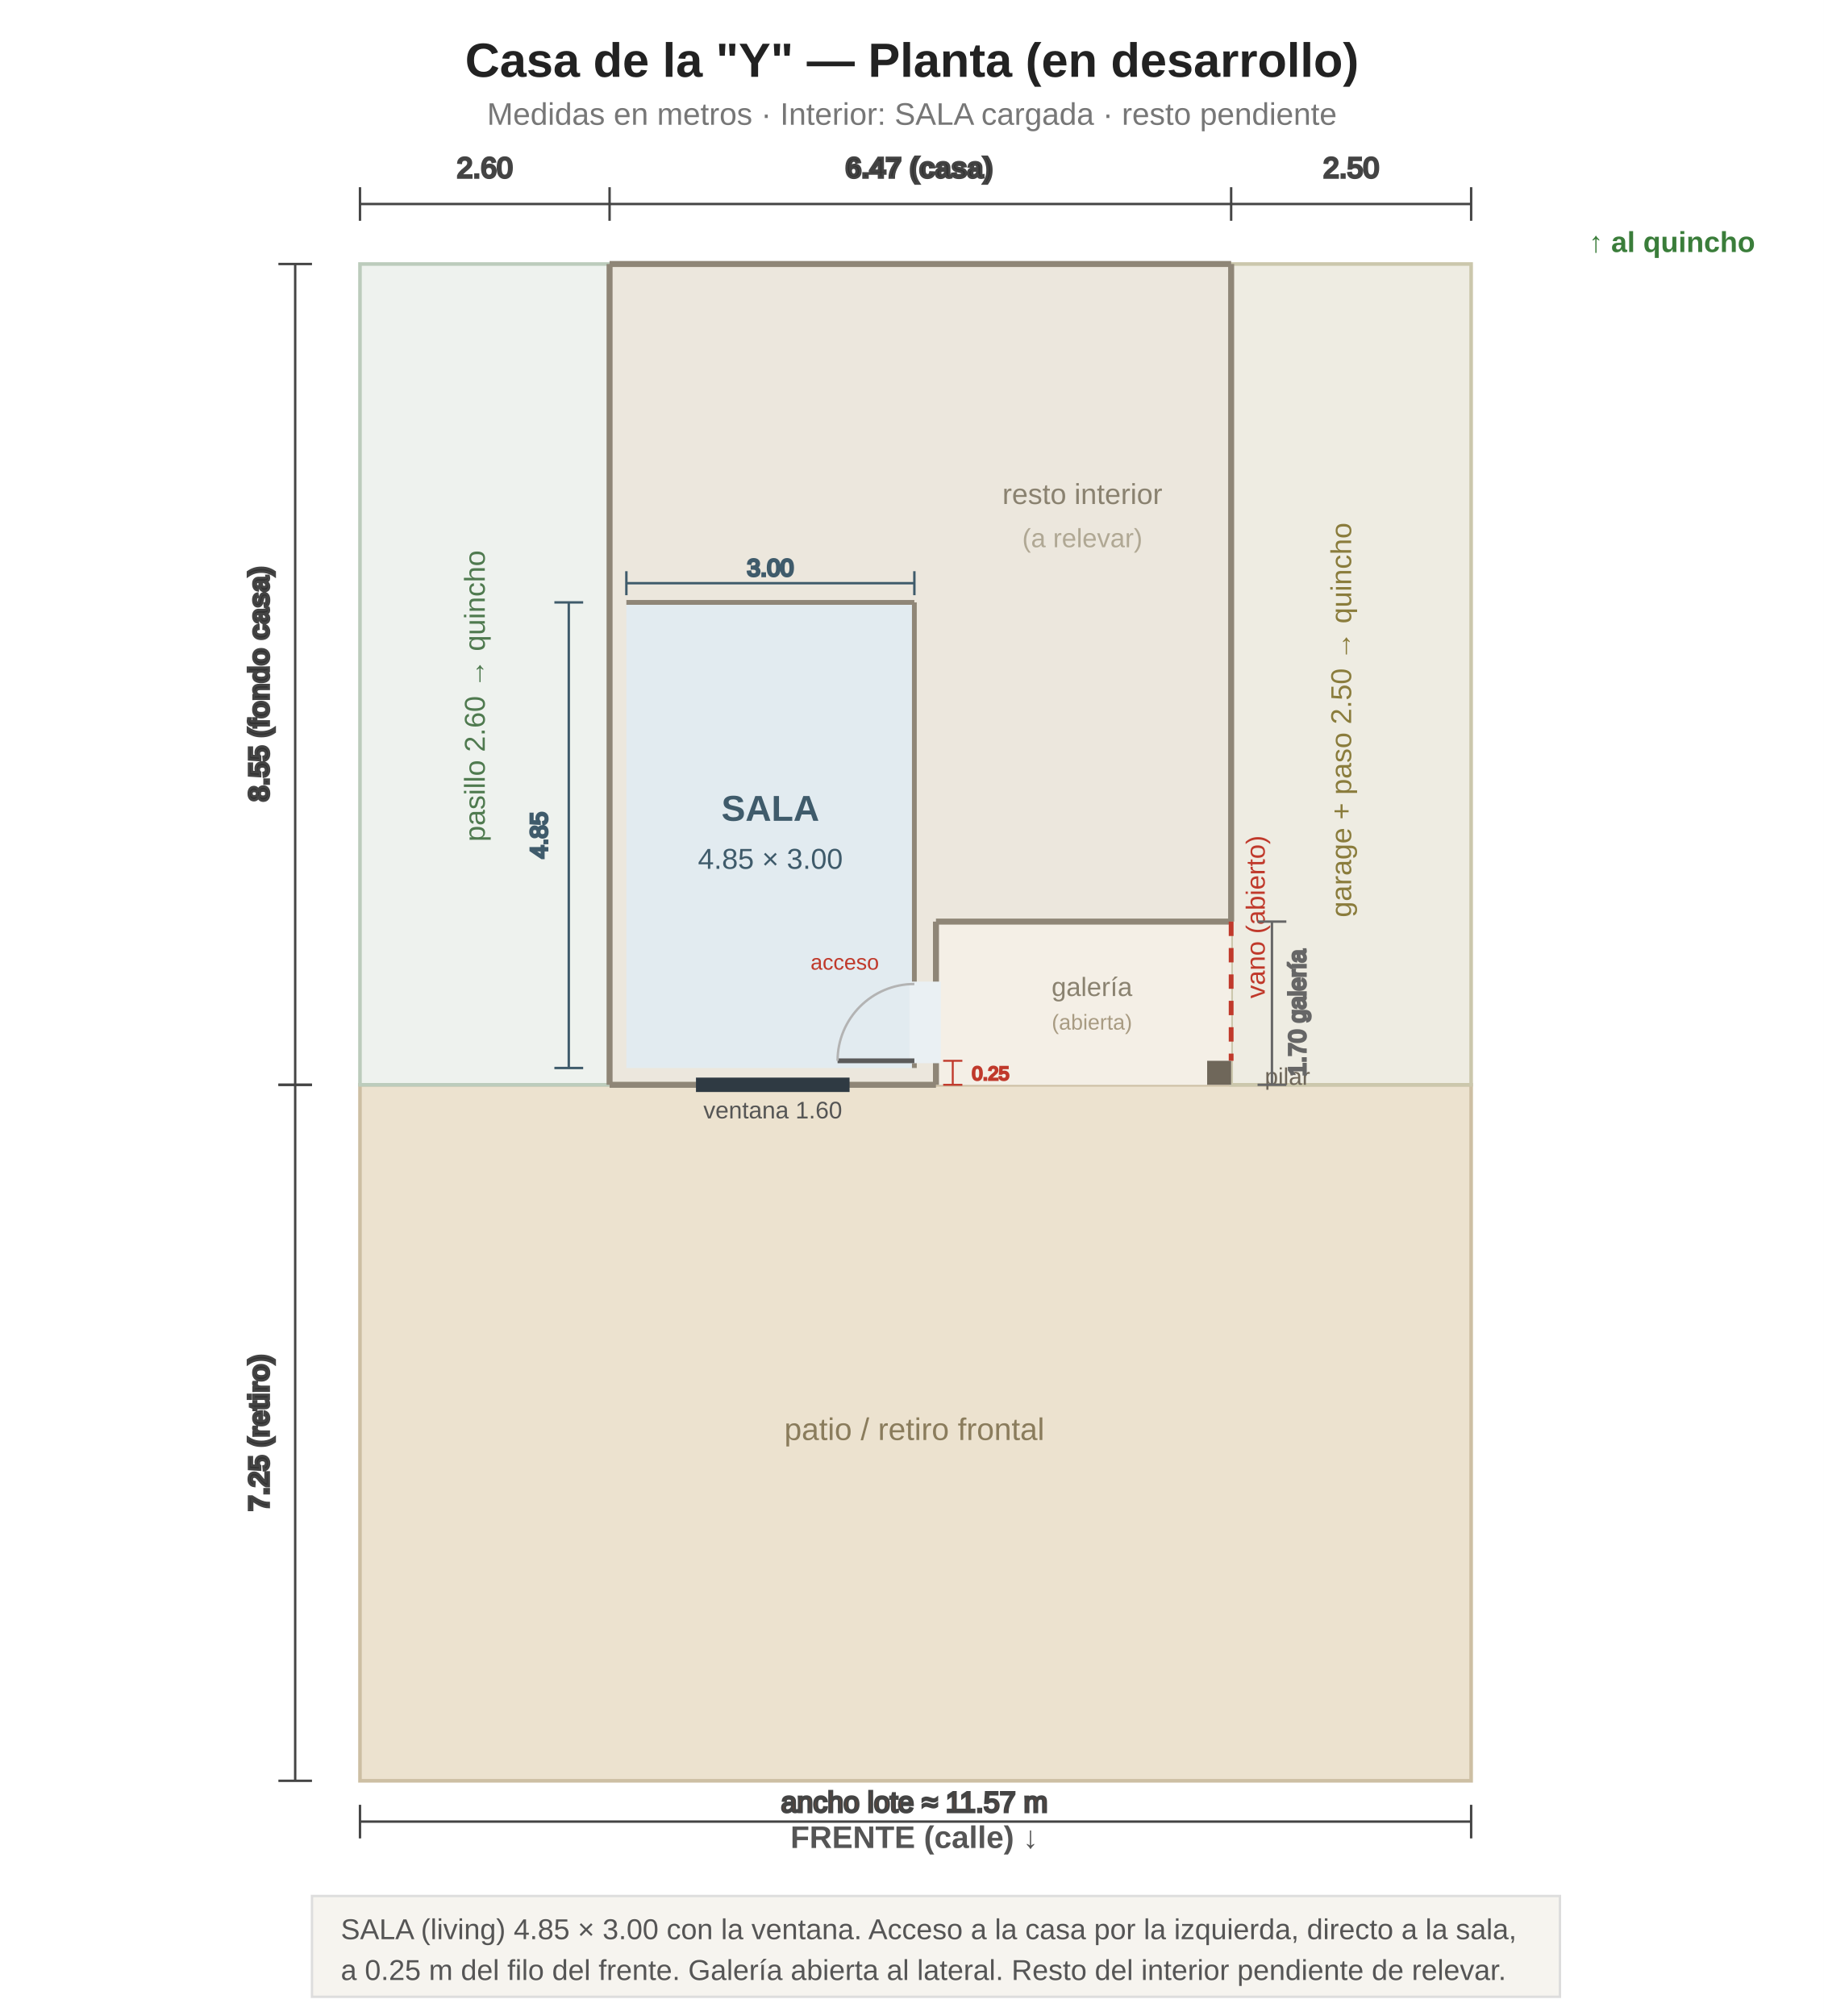
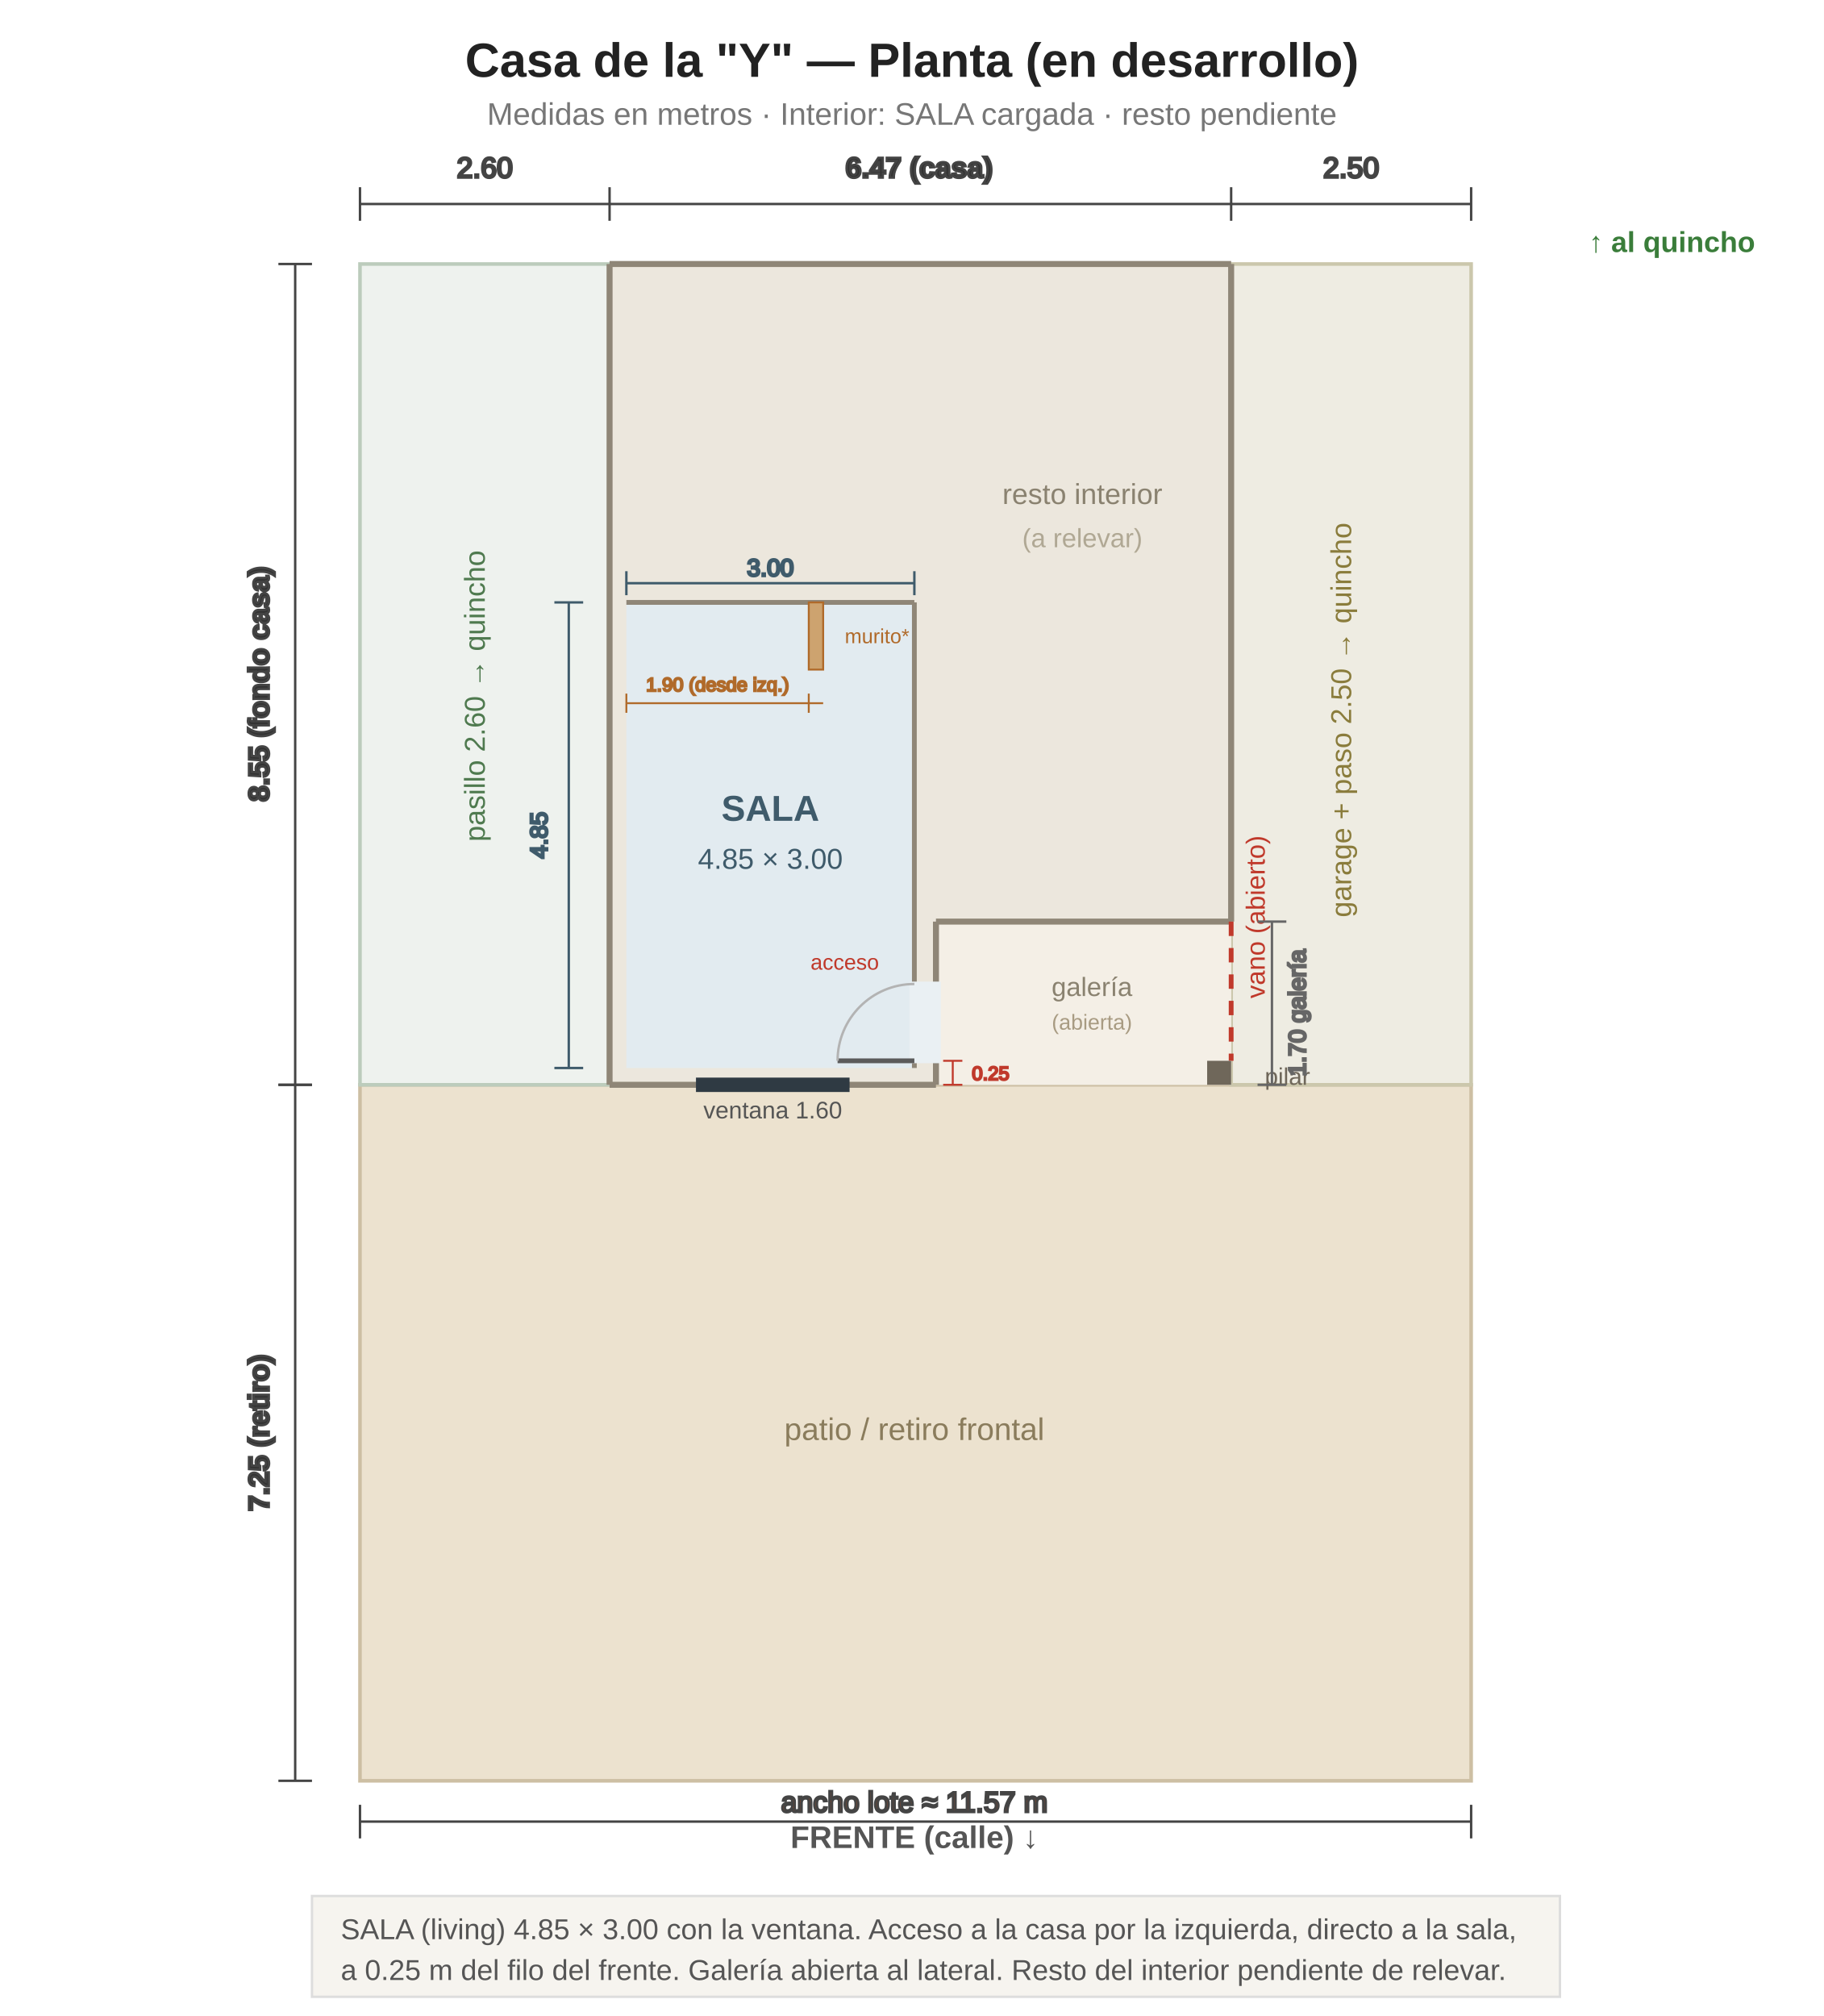
<svg xmlns="http://www.w3.org/2000/svg" viewBox="0 0 760 840" font-family="Arial, Helvetica, sans-serif">
  <rect x="0" y="0" width="760" height="840" fill="#ffffff" />
  <text x="380" y="32" text-anchor="middle" font-size="20" font-weight="bold" fill="#222">Casa de la "Y" — Planta (en desarrollo)</text>
  <text x="380" y="52" text-anchor="middle" font-size="13" fill="#777">Medidas en metros · Interior: SALA cargada · resto pendiente</text>
  <text x="662" y="105" font-size="12" fill="#3a7d3a" font-weight="bold">↑ al quincho</text>
  <rect x="150" y="452" width="463" height="290" fill="#ece2cf" stroke="#cdbfa3" stroke-width="1.5" />
  <text x="381" y="600" text-anchor="middle" font-size="13" fill="#8a7c5c">patio / retiro frontal</text>
  <rect x="150" y="110" width="104" height="342" fill="#eef2ee" stroke="#bcccbc" stroke-width="1.5" />
  <text x="202" y="290" text-anchor="middle" font-size="12" fill="#4f7a4f" transform="rotate(-90 202 290)">pasillo 2.60 → quincho</text>
  <rect x="513" y="110" width="100" height="342" fill="#eeece2" stroke="#cbc7ac" stroke-width="1.5" />
  <text x="563" y="300" text-anchor="middle" font-size="12" fill="#8a7c3c" transform="rotate(-90 563 300)">garage + paso 2.50 → quincho</text>
  <rect x="254" y="110" width="259" height="342" fill="#ece7dd" />
  <rect x="390" y="384" width="123" height="68" fill="#f4efe6" />
  <rect x="261" y="251" width="120" height="194" fill="#e2ebf0" />
  <g stroke="#8f8677" stroke-width="2.5" fill="none">
    <line x1="254" y1="110" x2="254" y2="452" />
    <line x1="254" y1="110" x2="513" y2="110" />
    <line x1="513" y1="110" x2="513" y2="384" />
    <line x1="390" y1="384" x2="513" y2="384" />
    <line x1="390" y1="384" x2="390" y2="452" />
    <line x1="254" y1="452" x2="390" y2="452" />
  </g>
  <g stroke="#8f8677" stroke-width="2" fill="none">
    <line x1="381" y1="251" x2="381" y2="445" />
    <line x1="261" y1="251" x2="381" y2="251" />
  </g>
  <line x1="513" y1="384" x2="513" y2="442" stroke="#c0392b" stroke-width="2" stroke-dasharray="6 5" />
  <text x="527" y="416" font-size="11" fill="#c0392b" transform="rotate(-90 527 416)">vano (abierto)</text>
  <rect x="503" y="442" width="10" height="10" fill="#6f675a" />
  <text x="527" y="452" font-size="10" fill="#6f675a">pilar</text>
  <rect x="290" y="449" width="64" height="6" fill="#2f3a43" />
  <text x="322" y="466" text-anchor="middle" font-size="10" fill="#555">ventana 1.60</text>
  <text x="321" y="342" text-anchor="middle" font-size="15" font-weight="bold" fill="#3f5b6b">SALA</text>
  <text x="321" y="362" text-anchor="middle" font-size="12" fill="#3f5b6b">4.85 × 3.00</text>
+   <rect x="337" y="251" width="6" height="28" fill="#cda36f" stroke="#b06a2a" stroke-width="0.8" />
+   <text x="352" y="268" font-size="8.5" fill="#b06a2a">murito*</text>
+   <g stroke="#b06a2a" stroke-width="0.8" fill="#b06a2a" font-size="8">
+     <line x1="261" y1="293" x2="343" y2="293" />
+     <line x1="261" y1="289" x2="261" y2="297" />
+     <line x1="337" y1="289" x2="337" y2="297" />
+     <text x="299" y="288" text-anchor="middle">1.90 (desde izq.)</text>
+   </g>
  <text x="455" y="415" text-anchor="middle" font-size="11" fill="#8a8270">galería</text>
  <text x="455" y="429" text-anchor="middle" font-size="9" fill="#a89b82">(abierta)</text>
  <rect x="379" y="409" width="13" height="34" fill="#eaf0f3" />
  <line x1="381" y1="442" x2="349" y2="442" stroke="#5b5b5b" stroke-width="2" />
  <path d="M349,442 A 32 32 0 0 1 381,410" fill="none" stroke="#b3b3b3" stroke-width="1" />
  <text x="352" y="404" text-anchor="middle" font-size="9" fill="#c0392b">acceso</text>
  <g stroke="#c0392b" stroke-width="0.8" fill="#c0392b" font-size="8">
    <line x1="397" y1="442" x2="397" y2="452" />
    <line x1="393" y1="442" x2="401" y2="442" />
    <line x1="393" y1="452" x2="401" y2="452" />
    <text x="405" y="450" text-anchor="start">0.25</text>
  </g>
  <text x="451" y="210" text-anchor="middle" font-size="12" fill="#8a8270">resto interior</text>
  <text x="451" y="228" text-anchor="middle" font-size="11" fill="#b0a894">(a relevar)</text>
  <text x="381" y="770" text-anchor="middle" font-size="13" fill="#555" font-weight="bold">FRENTE (calle) ↓</text>
  <g stroke="#444" stroke-width="1" fill="#333" font-size="12">
    <line x1="150" y1="92" x2="150" y2="78" />
    <line x1="254" y1="92" x2="254" y2="78" />
    <line x1="513" y1="92" x2="513" y2="78" />
    <line x1="613" y1="92" x2="613" y2="78" />
    <line x1="150" y1="85" x2="254" y2="85" />
    <line x1="254" y1="85" x2="513" y2="85" />
    <line x1="513" y1="85" x2="613" y2="85" />
    <text x="202" y="74" text-anchor="middle">2.60</text>
    <text x="383" y="74" text-anchor="middle" font-weight="bold">6.47 (casa)</text>
    <text x="563" y="74" text-anchor="middle">2.50</text>
  </g>
  <g stroke="#444" stroke-width="1" fill="#333" font-size="12">
    <line x1="130" y1="110" x2="116" y2="110" />
    <line x1="130" y1="452" x2="116" y2="452" />
    <line x1="123" y1="110" x2="123" y2="452" />
    <text x="112" y="285" text-anchor="middle" font-weight="bold" transform="rotate(-90 112 285)">8.55 (fondo casa)</text>
    <line x1="130" y1="452" x2="116" y2="452" />
    <line x1="130" y1="742" x2="116" y2="742" />
    <line x1="123" y1="452" x2="123" y2="742" />
    <text x="112" y="597" text-anchor="middle" font-weight="bold" transform="rotate(-90 112 597)">7.25 (retiro)</text>
  </g>
  <g stroke="#3f5b6b" stroke-width="1" fill="#3f5b6b" font-size="10">
    <line x1="243" y1="251" x2="231" y2="251" />
    <line x1="243" y1="445" x2="231" y2="445" />
    <line x1="237" y1="251" x2="237" y2="445" />
    <text x="228" y="348" text-anchor="middle" transform="rotate(-90 228 348)">4.85</text>
  </g>
  <g stroke="#3f5b6b" stroke-width="1" fill="#3f5b6b" font-size="10">
    <line x1="261" y1="238" x2="261" y2="248" />
    <line x1="381" y1="238" x2="381" y2="248" />
    <line x1="261" y1="243" x2="381" y2="243" />
    <text x="321" y="240" text-anchor="middle">3.00</text>
  </g>
  <g stroke="#666" stroke-width="1" fill="#666" font-size="10">
    <line x1="524" y1="384" x2="536" y2="384" />
    <line x1="524" y1="452" x2="536" y2="452" />
    <line x1="530" y1="384" x2="530" y2="452" />
    <text x="544" y="422" text-anchor="middle" transform="rotate(-90 544 422)">1.70 galería</text>
  </g>
  <g stroke="#444" stroke-width="1" fill="#333" font-size="12">
    <line x1="150" y1="752" x2="150" y2="766" />
    <line x1="613" y1="752" x2="613" y2="766" />
    <line x1="150" y1="759" x2="613" y2="759" />
    <text x="381" y="755" text-anchor="middle" fill="#a8461f">ancho lote ≈ 11.57 m</text>
  </g>
  <g font-size="12" fill="#555">
    <rect x="130" y="790" width="520" height="42" fill="#f6f4ef" stroke="#ddd" />
    <text x="142" y="808">SALA (living) 4.85 × 3.00 con la ventana. Acceso a la casa por la izquierda, directo a la sala,</text>
    <text x="142" y="825">a 0.25 m del filo del frente. Galería abierta al lateral. Resto del interior pendiente de relevar.</text>
  </g>
</svg>
